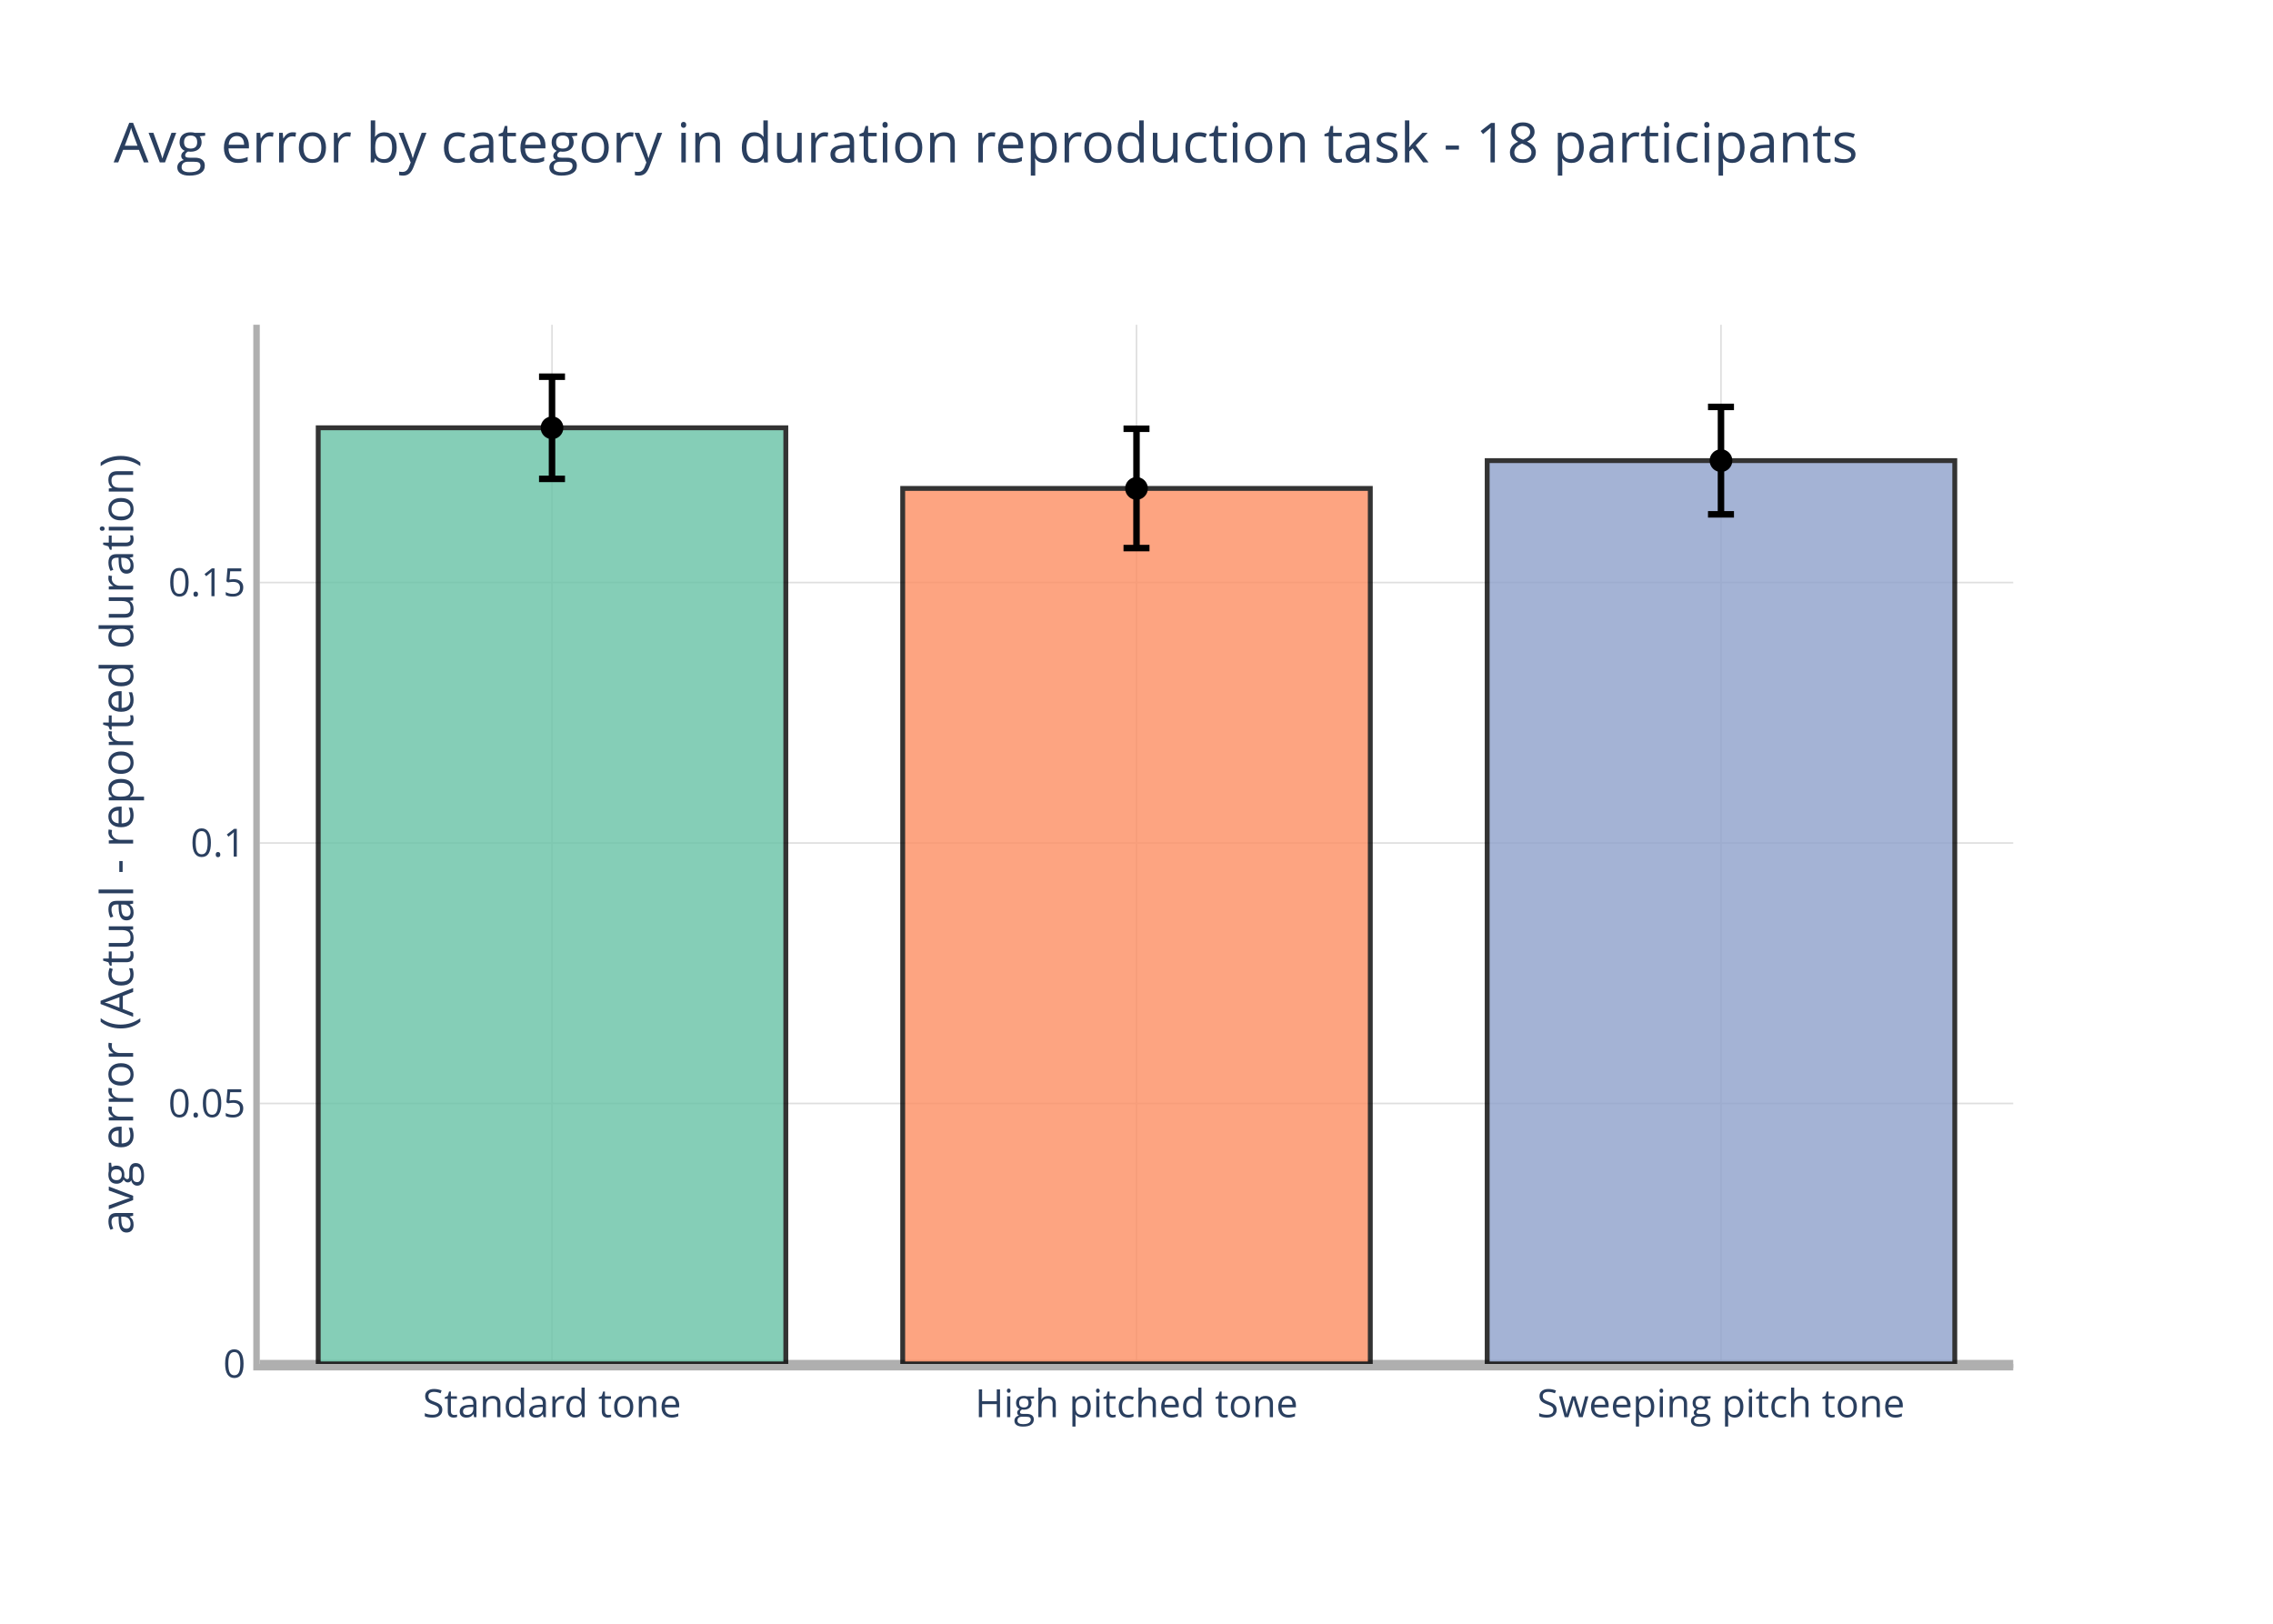
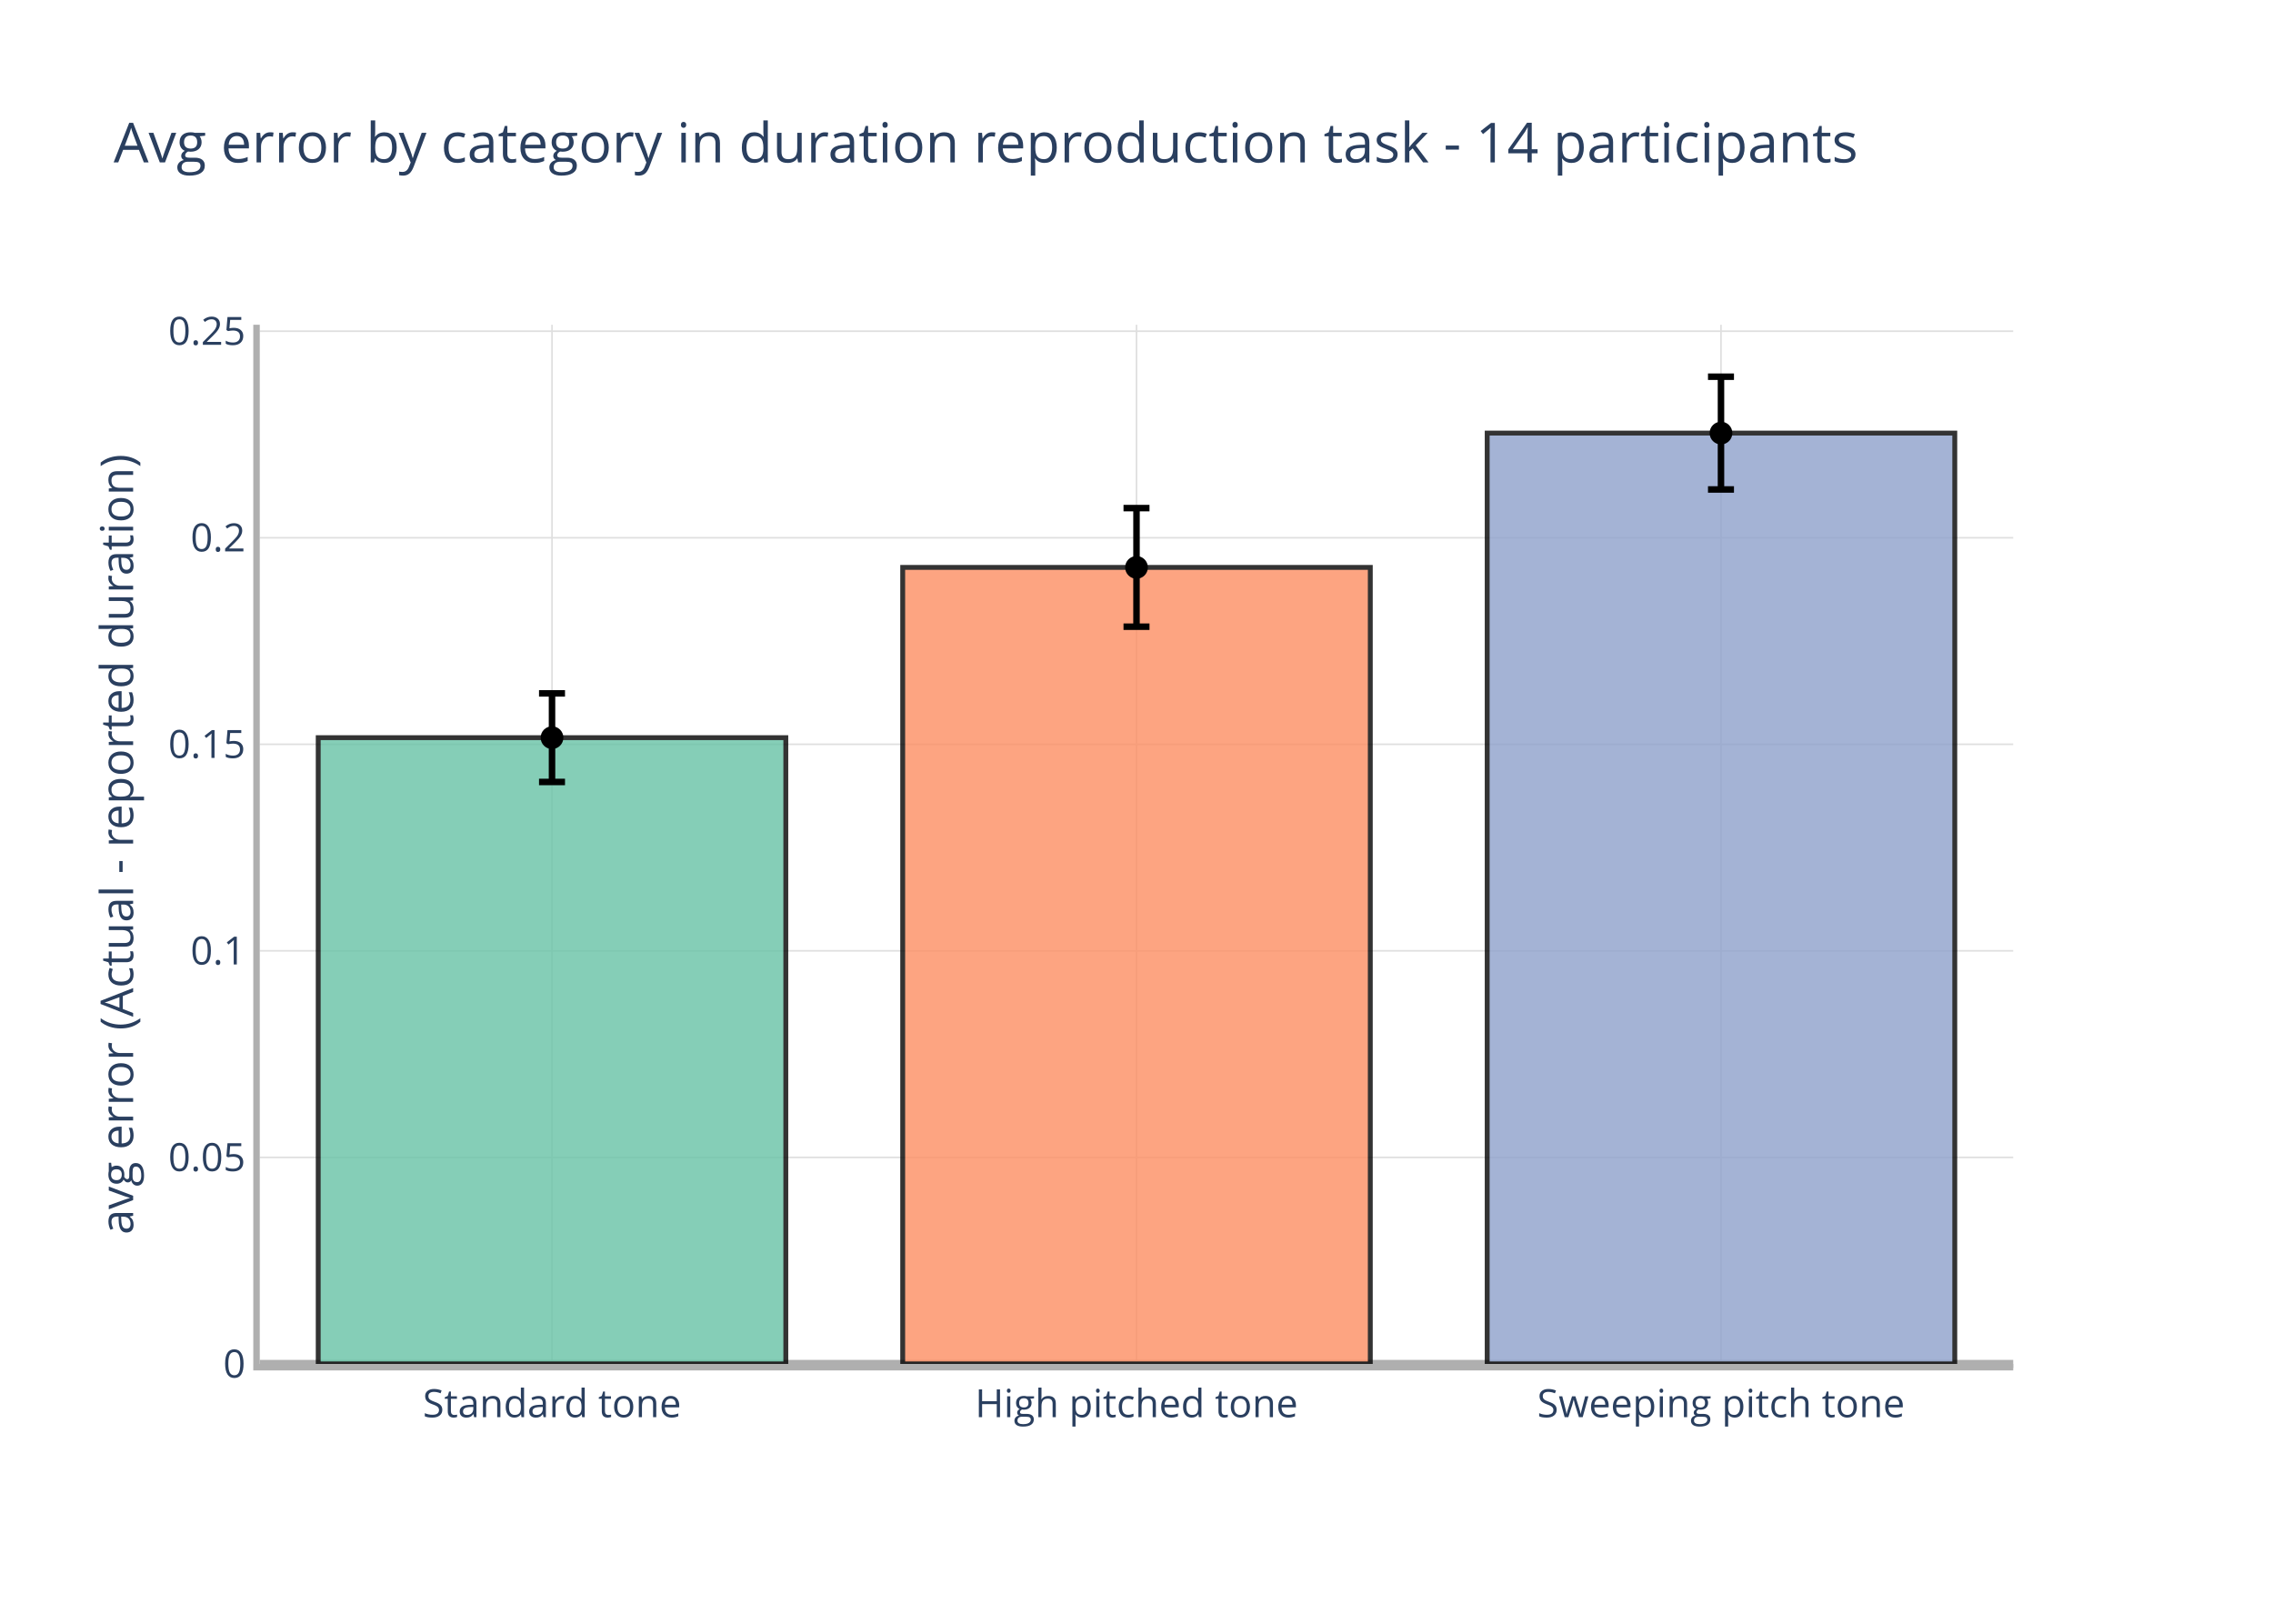
<svg xmlns="http://www.w3.org/2000/svg" class="main-svg" width="700" height="500" viewBox="0 0 700 500">
  <rect x="0" y="0" width="700" height="500" style="fill: rgb(255, 255, 255); fill-opacity: 1;" />
-   <defs id="defs-c8ed4c">
+   <defs id="defs-abd5e5">
    <g class="clips">
-       <clipPath id="clipc8ed4cxyplot" class="plotclip">
+       <clipPath id="clipabd5e5xyplot" class="plotclip">
        <rect width="540" height="320" />
      </clipPath>
-       <clipPath class="axesclip" id="clipc8ed4cx">
+       <clipPath class="axesclip" id="clipabd5e5x">
        <rect x="80" y="0" width="540" height="500" />
      </clipPath>
-       <clipPath class="axesclip" id="clipc8ed4cy">
+       <clipPath class="axesclip" id="clipabd5e5y">
        <rect x="0" y="100" width="700" height="320" />
      </clipPath>
-       <clipPath class="axesclip" id="clipc8ed4cxy">
+       <clipPath class="axesclip" id="clipabd5e5xy">
        <rect x="80" y="100" width="540" height="320" />
      </clipPath>
    </g>
    <g class="gradients" />
  </defs>
  <g class="bglayer">
    <rect class="bg" x="80" y="100" width="540" height="320" style="fill: rgb(255, 255, 255); fill-opacity: 1; stroke-width: 0;" />
  </g>
  <g class="layer-below">
    <g class="imagelayer" />
    <g class="shapelayer" />
  </g>
  <g class="cartesianlayer">
    <g class="subplot xy">
      <g class="layer-subplot">
        <g class="shapelayer" />
        <g class="imagelayer" />
      </g>
      <g class="gridlayer">
        <g class="x">
          <path class="xgrid crisp" transform="translate(170,0)" d="M0,100v320" style="stroke: rgb(223, 223, 223); stroke-opacity: 1; stroke-width: 0.5px;" />
          <path class="xgrid crisp" transform="translate(350,0)" d="M0,100v320" style="stroke: rgb(223, 223, 223); stroke-opacity: 1; stroke-width: 0.5px;" />
          <path class="xgrid crisp" transform="translate(530,0)" d="M0,100v320" style="stroke: rgb(223, 223, 223); stroke-opacity: 1; stroke-width: 0.5px;" />
        </g>
        <g class="y">
-           <path class="ygrid crisp" transform="translate(0,339.79)" d="M80,0h540" style="stroke: rgb(223, 223, 223); stroke-opacity: 1; stroke-width: 0.5px;" />
-           <path class="ygrid crisp" transform="translate(0,259.58)" d="M80,0h540" style="stroke: rgb(223, 223, 223); stroke-opacity: 1; stroke-width: 0.5px;" />
-           <path class="ygrid crisp" transform="translate(0,179.38)" d="M80,0h540" style="stroke: rgb(223, 223, 223); stroke-opacity: 1; stroke-width: 0.5px;" />
+           <path class="ygrid crisp" transform="translate(0,356.4)" d="M80,0h540" style="stroke: rgb(223, 223, 223); stroke-opacity: 1; stroke-width: 0.5px;" />
+           <path class="ygrid crisp" transform="translate(0,292.79)" d="M80,0h540" style="stroke: rgb(223, 223, 223); stroke-opacity: 1; stroke-width: 0.5px;" />
+           <path class="ygrid crisp" transform="translate(0,229.19)" d="M80,0h540" style="stroke: rgb(223, 223, 223); stroke-opacity: 1; stroke-width: 0.5px;" />
+           <path class="ygrid crisp" transform="translate(0,165.59)" d="M80,0h540" style="stroke: rgb(223, 223, 223); stroke-opacity: 1; stroke-width: 0.5px;" />
+           <path class="ygrid crisp" transform="translate(0,101.98)" d="M80,0h540" style="stroke: rgb(223, 223, 223); stroke-opacity: 1; stroke-width: 0.5px;" />
        </g>
      </g>
      <g class="zerolinelayer">
        <path class="yzl zl crisp" transform="translate(0,420)" d="M80,0h540" style="stroke: rgb(175, 175, 175); stroke-opacity: 1; stroke-width: 2.5px;" />
      </g>
      <path class="xlines-below" />
      <path class="ylines-below" />
      <g class="overlines-below" />
      <g class="xaxislayer-below" />
      <g class="yaxislayer-below" />
      <g class="overaxes-below" />
-       <g class="plot" transform="translate(80, 100)" clip-path="url('#clipc8ed4cxyplot')">
+       <g class="plot" transform="translate(80, 100)" clip-path="url('#clipabd5e5xyplot')">
        <g class="barlayer mlayer">
          <g class="trace bars" style="opacity: 0.8;">
            <g class="points">
              <g class="point">
-                 <path d="M18,320V31.73H162V320Z" style="vector-effect: non-scaling-stroke; opacity: 1; stroke-width: 1.5px; fill: rgb(102, 194, 165); fill-opacity: 1; stroke: rgb(0, 0, 0); stroke-opacity: 1;" />
+                 <path d="M18,320V127.15H162V320Z" style="vector-effect: non-scaling-stroke; opacity: 1; stroke-width: 1.5px; fill: rgb(102, 194, 165); fill-opacity: 1; stroke: rgb(0, 0, 0); stroke-opacity: 1;" />
              </g>
            </g>
          </g>
          <g class="trace bars" style="opacity: 0.8;">
            <g class="points">
              <g class="point">
-                 <path d="M198,320V50.4H342V320Z" style="vector-effect: non-scaling-stroke; opacity: 1; stroke-width: 1.5px; fill: rgb(252, 141, 98); fill-opacity: 1; stroke: rgb(0, 0, 0); stroke-opacity: 1;" />
+                 <path d="M198,320V74.72H342V320Z" style="vector-effect: non-scaling-stroke; opacity: 1; stroke-width: 1.5px; fill: rgb(252, 141, 98); fill-opacity: 1; stroke: rgb(0, 0, 0); stroke-opacity: 1;" />
              </g>
            </g>
          </g>
          <g class="trace bars" style="opacity: 0.8;">
            <g class="points">
              <g class="point">
-                 <path d="M378,320V41.84H522V320Z" style="vector-effect: non-scaling-stroke; opacity: 1; stroke-width: 1.5px; fill: rgb(141, 160, 203); fill-opacity: 1; stroke: rgb(0, 0, 0); stroke-opacity: 1;" />
+                 <path d="M378,320V33.36H522V320Z" style="vector-effect: non-scaling-stroke; opacity: 1; stroke-width: 1.5px; fill: rgb(141, 160, 203); fill-opacity: 1; stroke: rgb(0, 0, 0); stroke-opacity: 1;" />
              </g>
            </g>
          </g>
        </g>
        <g class="scatterlayer mlayer">
-           <g class="trace scatter tracea36fd8" style="stroke-miterlimit: 2; opacity: 1;">
+           <g class="trace scatter traced804e5" style="stroke-miterlimit: 2; opacity: 1;">
            <g class="fills" />
            <g class="errorbars">
              <g class="errorbar">
-                 <path class="yerror" d="M86,16h8m-4,0V47.46m-4,0h8" style="vector-effect: non-scaling-stroke; stroke-width: 2px; stroke: rgb(0, 0, 0); stroke-opacity: 1;" />
+                 <path class="yerror" d="M86,113.51h8m-4,0V140.79m-4,0h8" style="vector-effect: non-scaling-stroke; stroke-width: 2px; stroke: rgb(0, 0, 0); stroke-opacity: 1;" />
              </g>
            </g>
            <g class="lines" />
            <g class="points">
-               <path class="point" transform="translate(90,31.73)" d="M2.5,0A2.5,2.5 0 1,1 0,-2.5A2.5,2.5 0 0,1 2.5,0Z" style="opacity: 1; stroke-width: 2px; fill: rgb(0, 0, 0); fill-opacity: 1; stroke: rgb(0, 0, 0); stroke-opacity: 1;" />
+               <path class="point" transform="translate(90,127.15)" d="M2.5,0A2.5,2.5 0 1,1 0,-2.5A2.5,2.5 0 0,1 2.5,0Z" style="opacity: 1; stroke-width: 2px; fill: rgb(0, 0, 0); fill-opacity: 1; stroke: rgb(0, 0, 0); stroke-opacity: 1;" />
            </g>
            <g class="text" />
          </g>
-           <g class="trace scatter tracea26bcf" style="stroke-miterlimit: 2; opacity: 1;">
+           <g class="trace scatter trace4309d4" style="stroke-miterlimit: 2; opacity: 1;">
            <g class="fills" />
            <g class="errorbars">
              <g class="errorbar">
-                 <path class="yerror" d="M266,32.03h8m-4,0V68.77m-4,0h8" style="vector-effect: non-scaling-stroke; stroke-width: 2px; stroke: rgb(0, 0, 0); stroke-opacity: 1;" />
+                 <path class="yerror" d="M266,56.46h8m-4,0V92.98m-4,0h8" style="vector-effect: non-scaling-stroke; stroke-width: 2px; stroke: rgb(0, 0, 0); stroke-opacity: 1;" />
              </g>
            </g>
            <g class="lines" />
            <g class="points">
-               <path class="point" transform="translate(270,50.4)" d="M2.5,0A2.5,2.5 0 1,1 0,-2.5A2.5,2.5 0 0,1 2.5,0Z" style="opacity: 1; stroke-width: 2px; fill: rgb(0, 0, 0); fill-opacity: 1; stroke: rgb(0, 0, 0); stroke-opacity: 1;" />
+               <path class="point" transform="translate(270,74.72)" d="M2.5,0A2.5,2.5 0 1,1 0,-2.5A2.5,2.5 0 0,1 2.5,0Z" style="opacity: 1; stroke-width: 2px; fill: rgb(0, 0, 0); fill-opacity: 1; stroke: rgb(0, 0, 0); stroke-opacity: 1;" />
            </g>
            <g class="text" />
          </g>
-           <g class="trace scatter tracecb4985" style="stroke-miterlimit: 2; opacity: 1;">
+           <g class="trace scatter trace0e057f" style="stroke-miterlimit: 2; opacity: 1;">
            <g class="fills" />
            <g class="errorbars">
              <g class="errorbar">
-                 <path class="yerror" d="M446,25.3h8m-4,0V58.38m-4,0h8" style="vector-effect: non-scaling-stroke; stroke-width: 2px; stroke: rgb(0, 0, 0); stroke-opacity: 1;" />
+                 <path class="yerror" d="M446,16h8m-4,0V50.72m-4,0h8" style="vector-effect: non-scaling-stroke; stroke-width: 2px; stroke: rgb(0, 0, 0); stroke-opacity: 1;" />
              </g>
            </g>
            <g class="lines" />
            <g class="points">
-               <path class="point" transform="translate(450,41.84)" d="M2.5,0A2.5,2.5 0 1,1 0,-2.5A2.5,2.5 0 0,1 2.5,0Z" style="opacity: 1; stroke-width: 2px; fill: rgb(0, 0, 0); fill-opacity: 1; stroke: rgb(0, 0, 0); stroke-opacity: 1;" />
+               <path class="point" transform="translate(450,33.36)" d="M2.5,0A2.5,2.5 0 1,1 0,-2.5A2.5,2.5 0 0,1 2.5,0Z" style="opacity: 1; stroke-width: 2px; fill: rgb(0, 0, 0); fill-opacity: 1; stroke: rgb(0, 0, 0); stroke-opacity: 1;" />
            </g>
            <g class="text" />
          </g>
        </g>
      </g>
      <g class="overplot" />
      <path class="xlines-above crisp" d="M78,421H620" style="fill: none; stroke-width: 2px; stroke: rgb(175, 175, 175); stroke-opacity: 1;" />
      <path class="ylines-above crisp" d="M79,100V420" style="fill: none; stroke-width: 2px; stroke: rgb(175, 175, 175); stroke-opacity: 1;" />
      <g class="overlines-above" />
      <g class="xaxislayer-above">
        <g class="xtick">
          <text text-anchor="middle" x="0" y="436.4" transform="translate(170,0)" style="font-family: 'Open Sans', verdana, arial, sans-serif; font-size: 12px; fill: rgb(42, 63, 95); fill-opacity: 1; white-space: pre;">Standard tone</text>
        </g>
        <g class="xtick">
          <text text-anchor="middle" x="0" y="436.4" transform="translate(350,0)" style="font-family: 'Open Sans', verdana, arial, sans-serif; font-size: 12px; fill: rgb(42, 63, 95); fill-opacity: 1; white-space: pre;">High pitched tone</text>
        </g>
        <g class="xtick">
          <text text-anchor="middle" x="0" y="436.4" transform="translate(530,0)" style="font-family: 'Open Sans', verdana, arial, sans-serif; font-size: 12px; fill: rgb(42, 63, 95); fill-opacity: 1; white-space: pre;">Sweeping pitch tone</text>
        </g>
      </g>
      <g class="yaxislayer-above">
        <g class="ytick">
          <text text-anchor="end" x="75.6" y="4.2" transform="translate(0,420)" style="font-family: 'Open Sans', verdana, arial, sans-serif; font-size: 12px; fill: rgb(42, 63, 95); fill-opacity: 1; white-space: pre;">0</text>
        </g>
        <g class="ytick">
-           <text text-anchor="end" x="75.6" y="4.2" transform="translate(0,339.79)" style="font-family: 'Open Sans', verdana, arial, sans-serif; font-size: 12px; fill: rgb(42, 63, 95); fill-opacity: 1; white-space: pre;">0.05</text>
+           <text text-anchor="end" x="75.6" y="4.2" transform="translate(0,356.4)" style="font-family: 'Open Sans', verdana, arial, sans-serif; font-size: 12px; fill: rgb(42, 63, 95); fill-opacity: 1; white-space: pre;">0.05</text>
        </g>
        <g class="ytick">
-           <text text-anchor="end" x="75.6" y="4.2" transform="translate(0,259.58)" style="font-family: 'Open Sans', verdana, arial, sans-serif; font-size: 12px; fill: rgb(42, 63, 95); fill-opacity: 1; white-space: pre;">0.1</text>
+           <text text-anchor="end" x="75.6" y="4.2" transform="translate(0,292.79)" style="font-family: 'Open Sans', verdana, arial, sans-serif; font-size: 12px; fill: rgb(42, 63, 95); fill-opacity: 1; white-space: pre;">0.1</text>
        </g>
        <g class="ytick">
-           <text text-anchor="end" x="75.6" y="4.2" transform="translate(0,179.38)" style="font-family: 'Open Sans', verdana, arial, sans-serif; font-size: 12px; fill: rgb(42, 63, 95); fill-opacity: 1; white-space: pre;">0.15</text>
+           <text text-anchor="end" x="75.6" y="4.2" transform="translate(0,229.19)" style="font-family: 'Open Sans', verdana, arial, sans-serif; font-size: 12px; fill: rgb(42, 63, 95); fill-opacity: 1; white-space: pre;">0.15</text>
+         </g>
+         <g class="ytick">
+           <text text-anchor="end" x="75.6" y="4.2" transform="translate(0,165.59)" style="font-family: 'Open Sans', verdana, arial, sans-serif; font-size: 12px; fill: rgb(42, 63, 95); fill-opacity: 1; white-space: pre;">0.2</text>
+         </g>
+         <g class="ytick">
+           <text text-anchor="end" x="75.6" y="4.2" transform="translate(0,101.98)" style="font-family: 'Open Sans', verdana, arial, sans-serif; font-size: 12px; fill: rgb(42, 63, 95); fill-opacity: 1; white-space: pre;">0.25</text>
        </g>
      </g>
      <g class="overaxes-above" />
    </g>
  </g>
  <g class="polarlayer" />
  <g class="ternarylayer" />
  <g class="geolayer" />
  <g class="funnelarealayer" />
  <g class="pielayer" />
  <g class="sunburstlayer" />
  <g class="glimages" />
-   <defs id="topdefs-c8ed4c">
+   <defs id="topdefs-abd5e5">
    <g class="clips" />
  </defs>
  <g class="layer-above">
    <g class="imagelayer" />
    <g class="shapelayer" />
  </g>
  <g class="infolayer">
    <g class="g-gtitle">
-       <text class="gtitle" x="35" y="50" text-anchor="start" dy="0em" style="font-family: 'Open Sans', verdana, arial, sans-serif; font-size: 17px; fill: rgb(42, 63, 95); opacity: 1; font-weight: normal; white-space: pre;">Avg error by category in duration reproduction task - 18 participants</text>
+       <text class="gtitle" x="35" y="50" text-anchor="start" dy="0em" style="font-family: 'Open Sans', verdana, arial, sans-serif; font-size: 17px; fill: rgb(42, 63, 95); opacity: 1; font-weight: normal; white-space: pre;">Avg error by category in duration reproduction task - 14 participants</text>
    </g>
    <g class="g-xtitle" />
    <g class="g-ytitle">
      <text class="ytitle" transform="rotate(-90,41,260)" x="41" y="260" text-anchor="middle" style="font-family: 'Open Sans', verdana, arial, sans-serif; font-size: 14px; fill: rgb(42, 63, 95); opacity: 1; font-weight: normal; white-space: pre;">avg error (Actual - reported duration)</text>
    </g>
  </g>
</svg>
